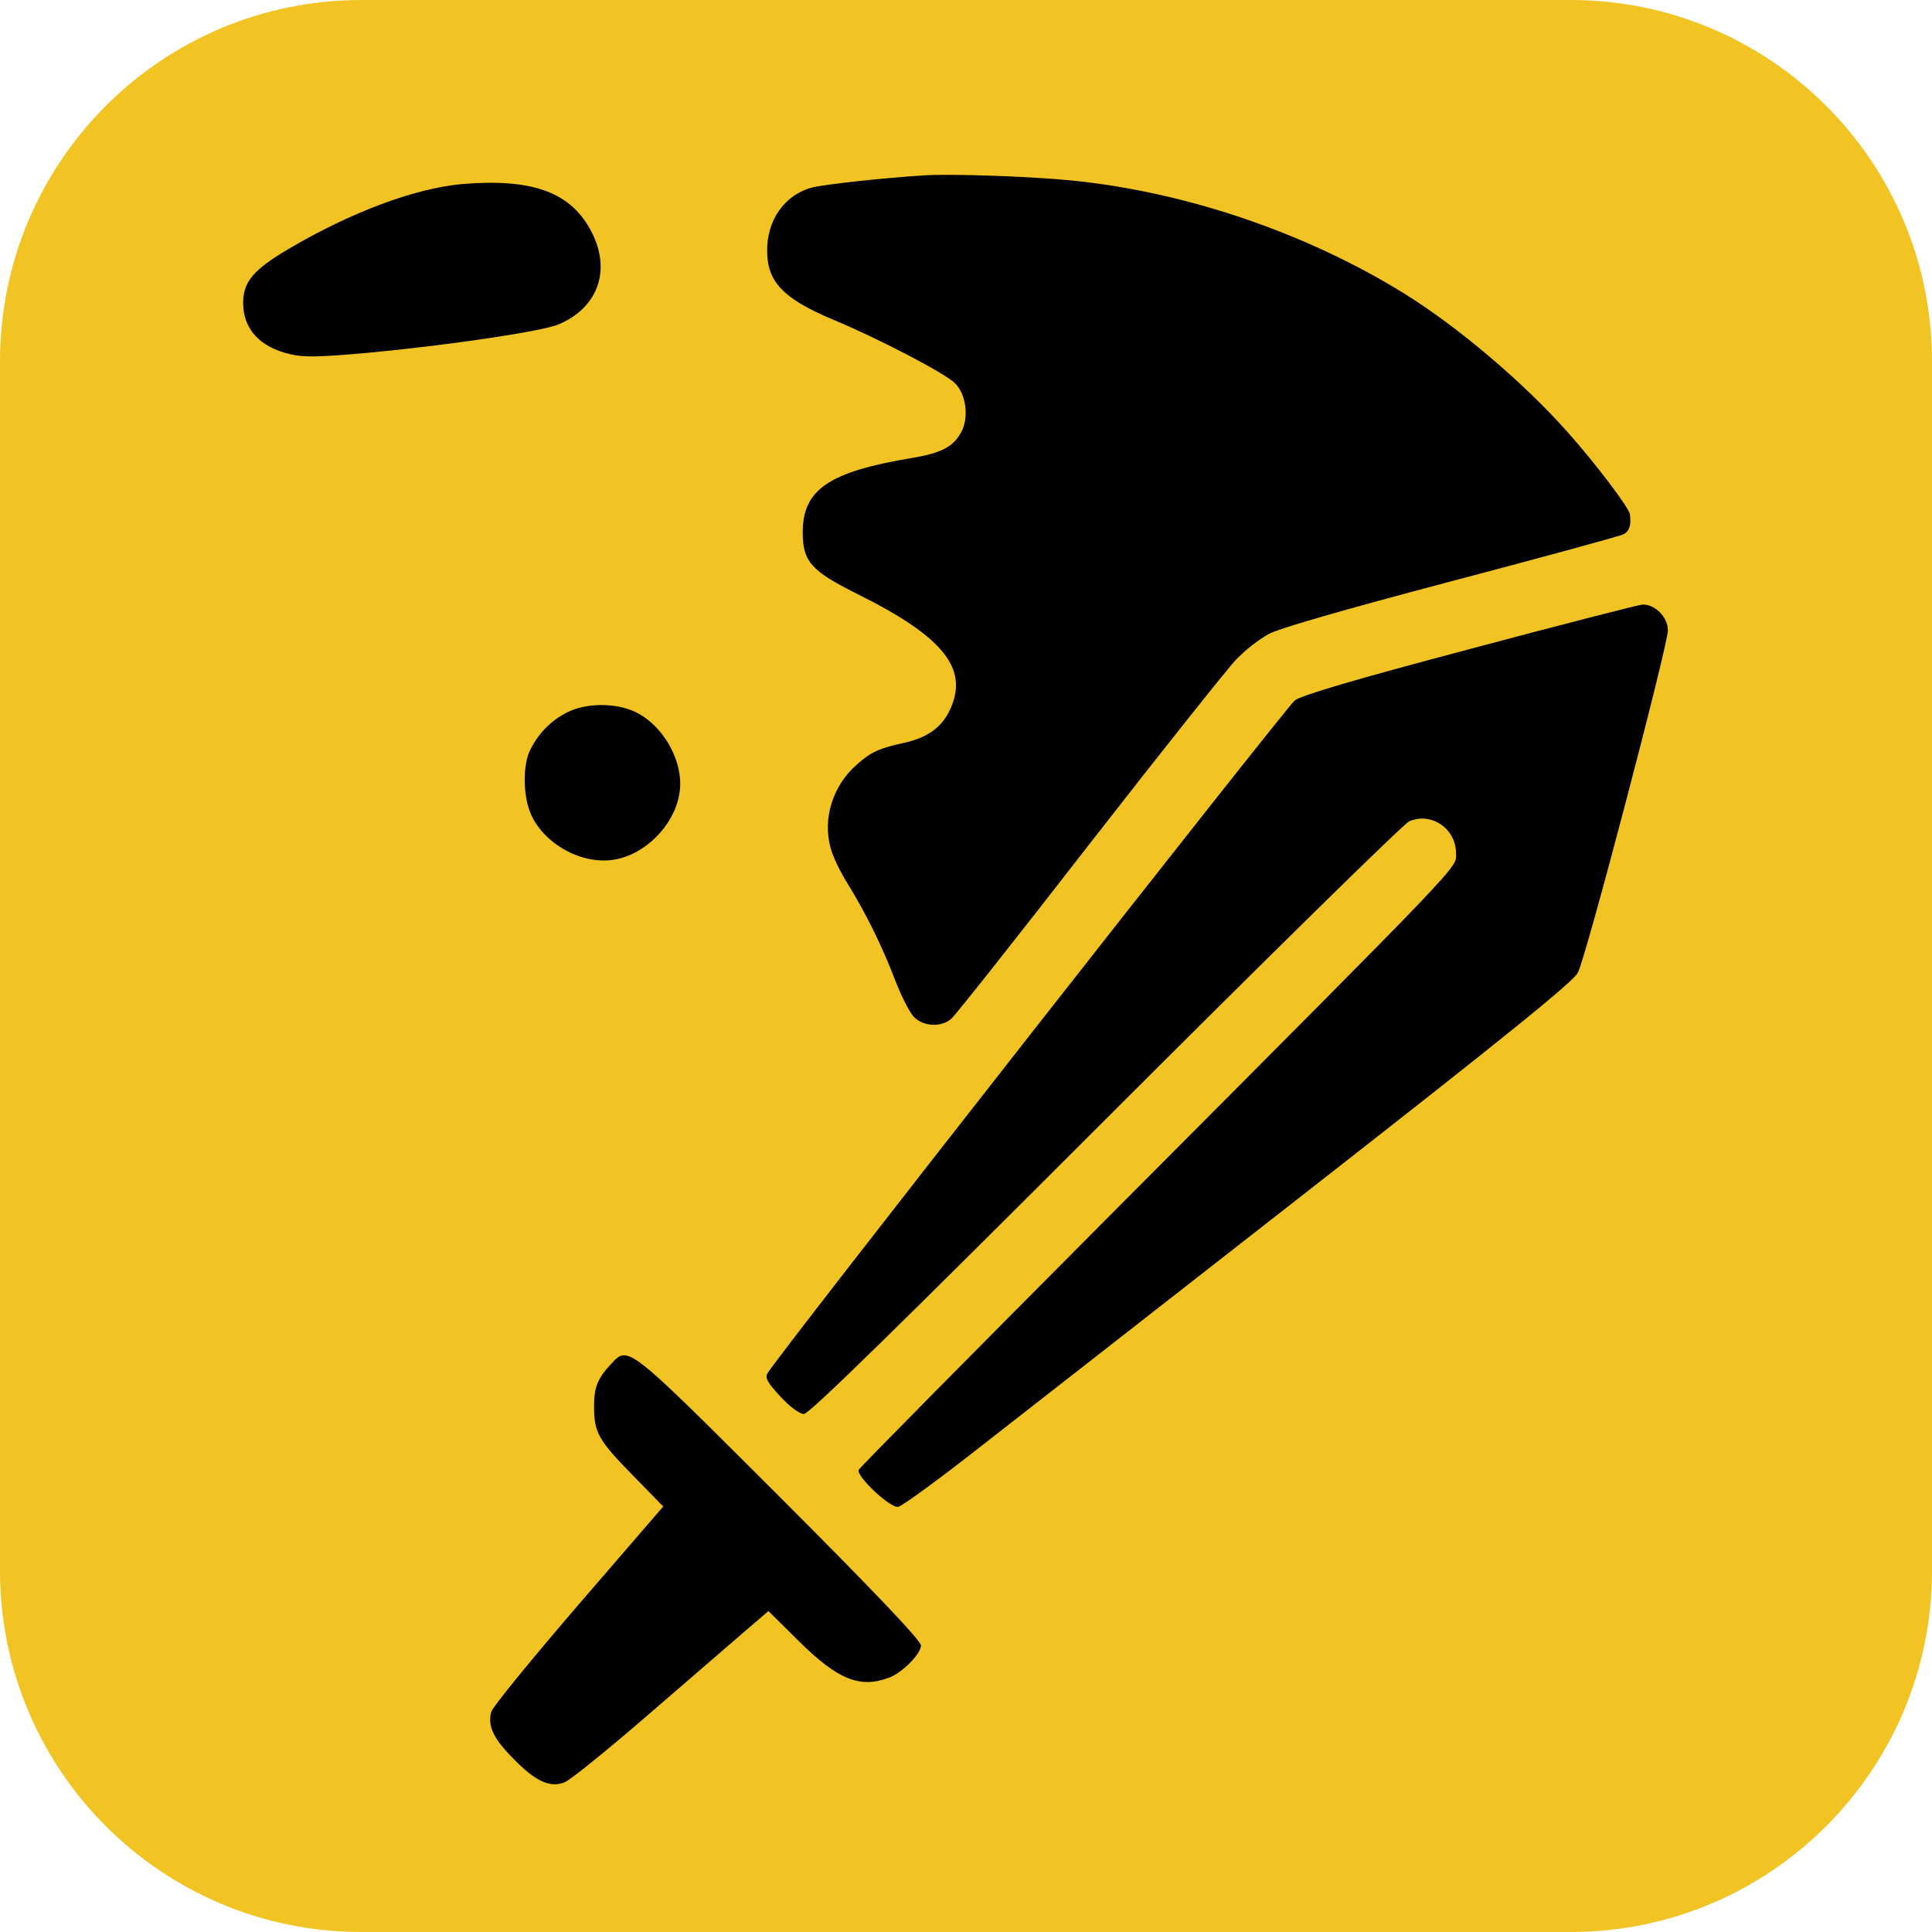
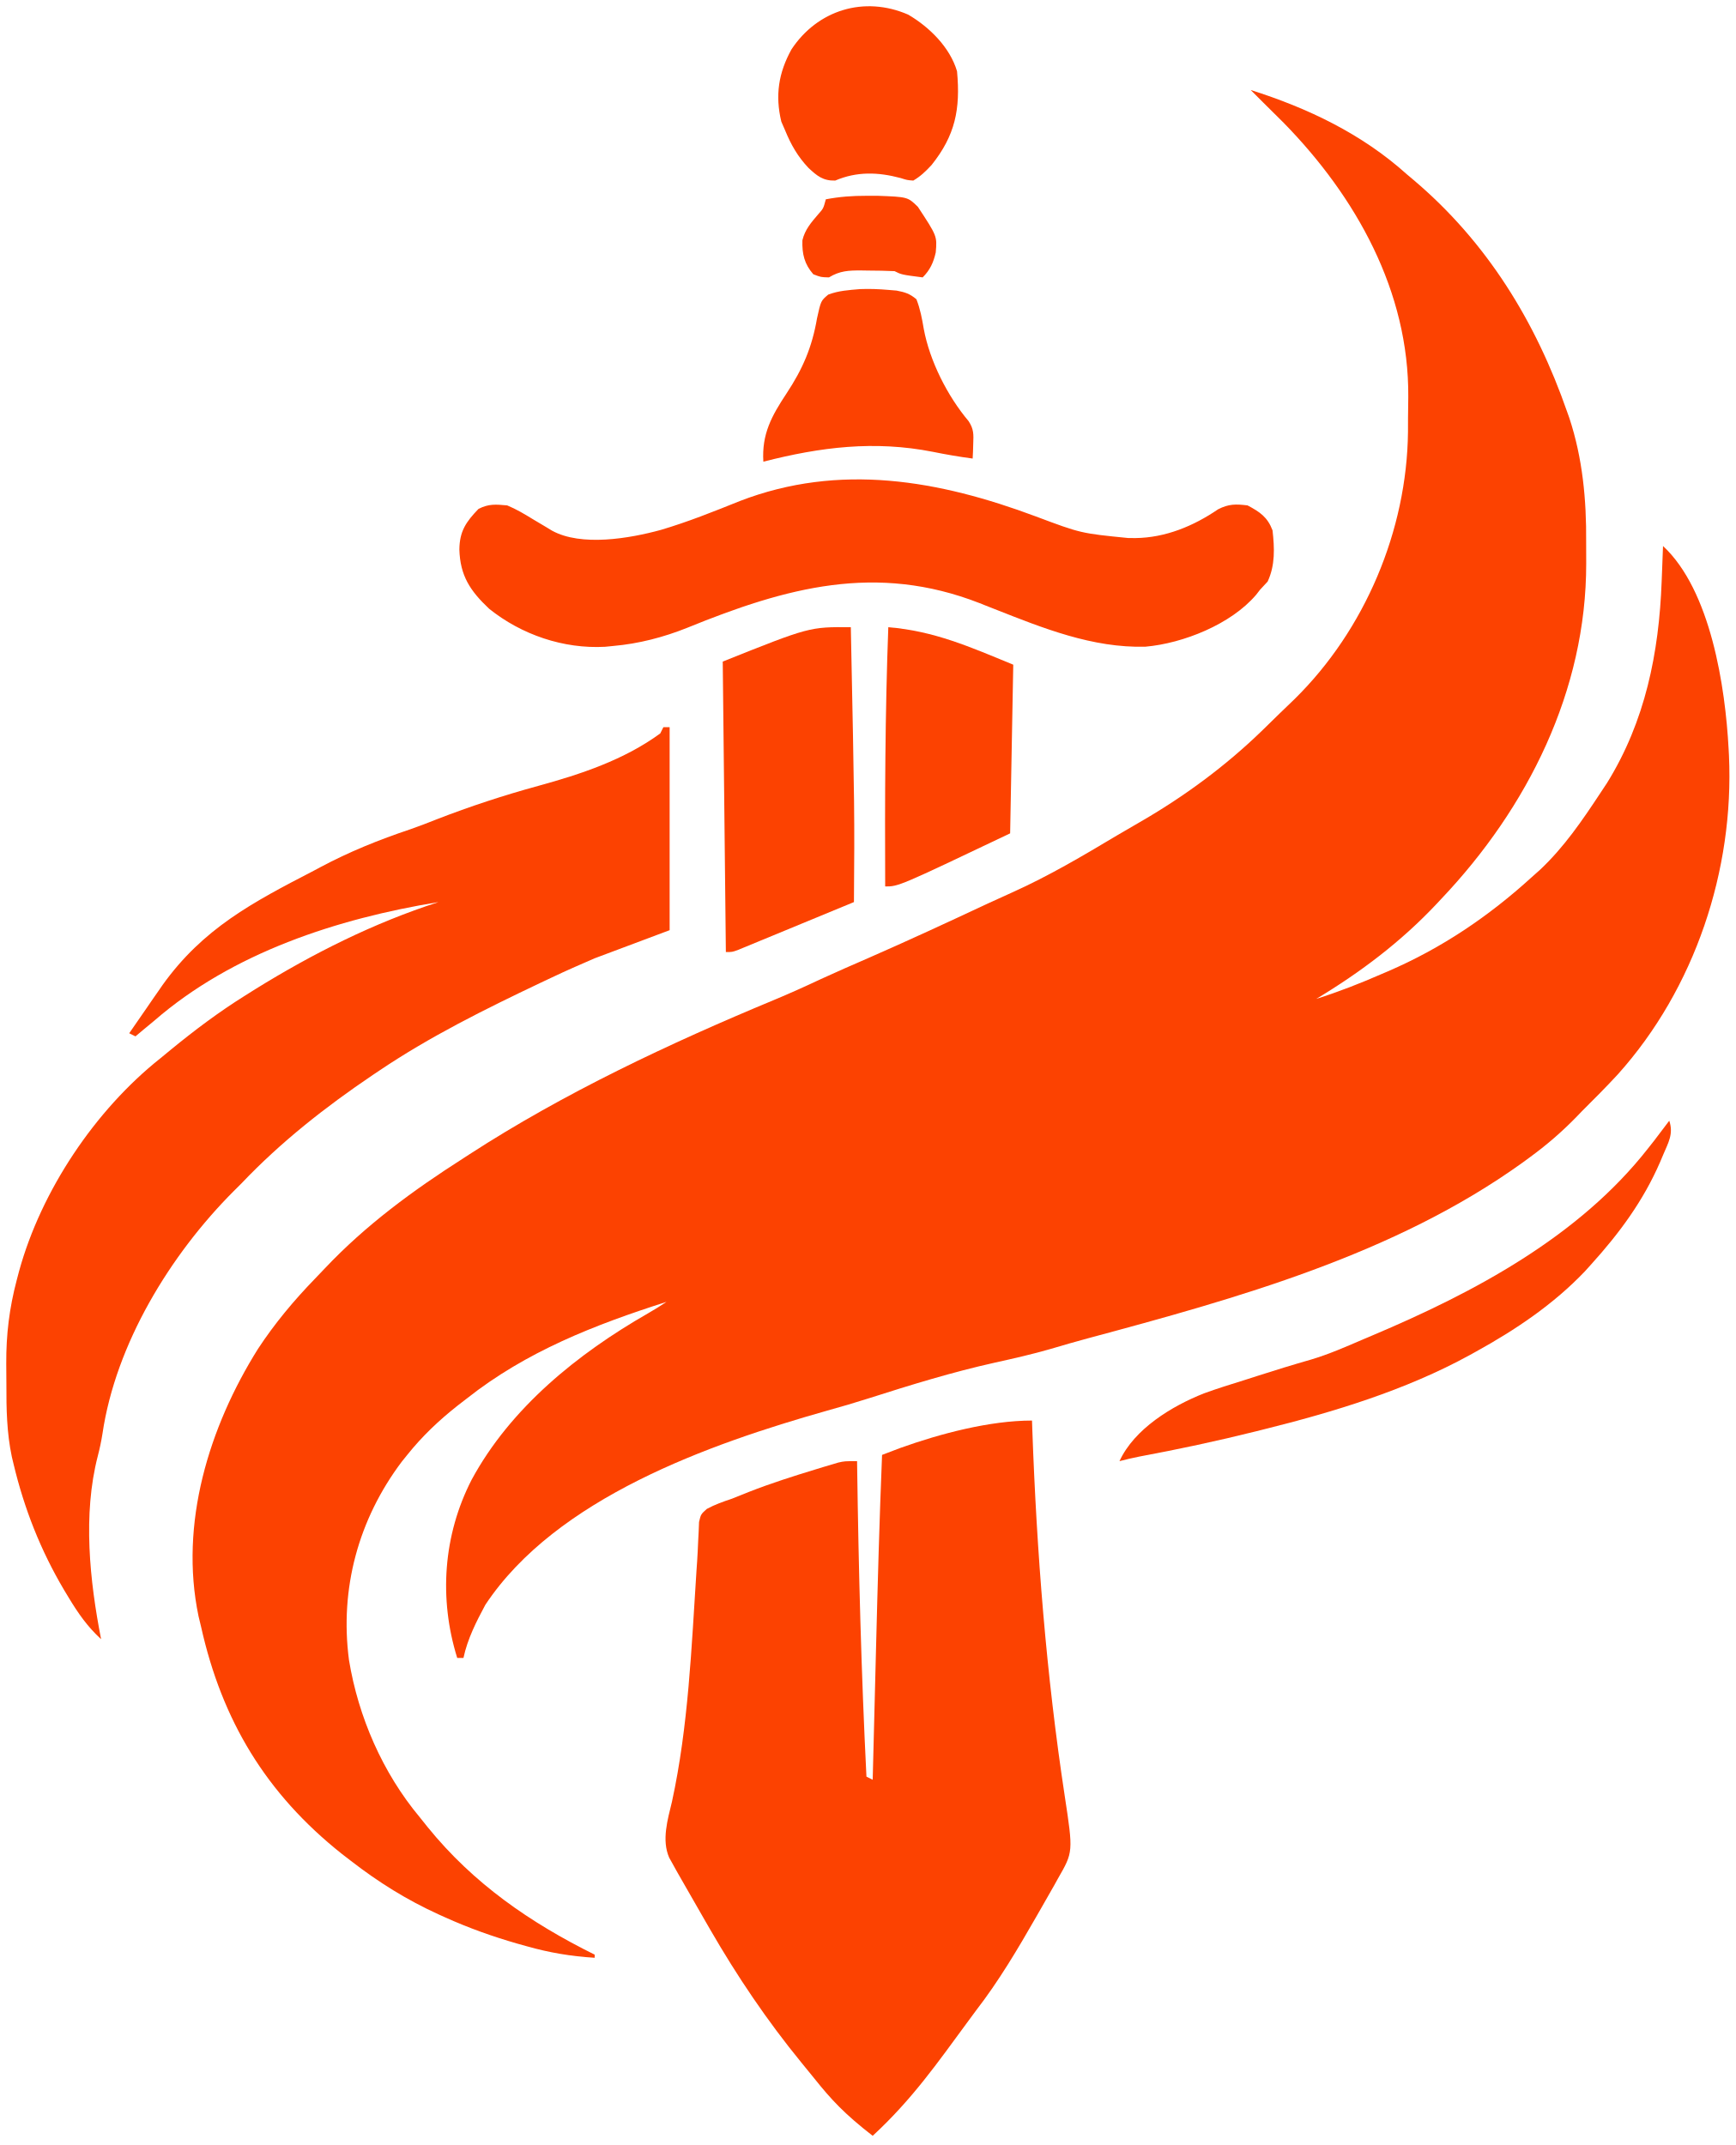
- <svg xmlns="http://www.w3.org/2000/svg" id="Layer_1" data-name="Layer 1" viewBox="0 0 912.5 912.5">
-   <defs>
-     <style>.cls-1{fill:#f2c423;}.cls-2{fill:#010101;}</style>
-   </defs>
-   <rect class="cls-1" width="912.5" height="912.5" rx="170.65" />
-   <path class="cls-2" d="M480.27,127.29c-20.52,1.32-47.11,4.27-53,5.75-13,3.44-21.5,15.59-21.18,30.36.17,14.29,7.72,22.16,30.7,31.85,21.67,9,53.18,25.44,58,30.2,5.25,5.09,6.73,16.25,2.95,23.15s-9.36,9.85-23.15,12.15c-39.39,6.56-51.7,14.93-51.7,35.12,0,13.79,3.94,18.22,25.61,29.06,41.69,20.68,53.51,35.95,43.33,56-3.94,7.55-10.67,12.15-21.34,14.45-11.33,2.46-15.43,4.27-22,10.17-11.33,9.85-16.26,25.28-12.48,39.24,1,4.1,4.76,11.82,8.21,17.23a273.3,273.3,0,0,1,22.16,45c2.95,7.71,7.06,15.76,9,17.73,4.43,4.59,13,5.09,17.72.82,1.81-1.48,31.19-38.58,65.17-82.41,34.14-43.82,65.33-83.05,69.44-87.32A75.48,75.48,0,0,1,642.78,344c5.09-2.79,36.6-11.82,86.5-25,43-11.33,79.62-21.34,81.26-22.16,2.79-1.48,3.77-4.43,3-9.52-.33-3-16.25-24-29.38-38.74-21-23.64-52-49.9-77.48-65.66-46-28.4-102.59-47.77-156.6-53.19C530.66,127.78,493.07,126.47,480.27,127.29Z" transform="translate(-43.75 -44.47)" />
-   <path class="cls-2" d="M262,131.4c-22.16,2-52.2,13.13-81.74,30.53-16.75,9.85-21.67,15.59-21.67,25.6,0,12.32,7.88,21,22.49,24.3,6.23,1.48,14.28,1.31,37.42-.82,38.08-3.61,80.93-10,89-13.3,18.39-7.71,24.95-25.11,15.92-43.17C313.82,135.34,295.6,128.61,262,131.4Z" transform="translate(-43.75 -44.47)" />
-   <path class="cls-2" d="M738,351c-55.15,14.61-79.44,21.83-82.73,24.29-4.26,3.45-245.56,311.06-249,317.79-1.31,2.14,0,4.44,6.07,11,4.6,4.93,9,8.21,11.16,8.21,2.47,0,45.64-42.35,142.16-138.87,76.33-76.33,141-139.86,143.63-141,10.5-4.6,22.16,3.44,22.16,15.1,0,7.22,6.73.16-161.69,169.23-65.82,66.16-120.16,121-120.48,122-1,3.12,15.1,18.22,18.71,17.4,1.8-.33,18.06-12.15,36.11-26.27s89-69.43,157.42-122.94C754.4,534.38,786.9,508.12,789,503.85c3.94-7.55,42.52-154.63,42.52-161.69,0-6.23-6.24-12.47-12.15-12.14C817.6,330.18,780.83,339.54,738,351Z" transform="translate(-43.75 -44.47)" />
-   <path class="cls-2" d="M311.69,380.9a38.5,38.5,0,0,0-18.06,19c-3.12,7.55-2.62,21.51,1,29.39,6.4,14.11,24.29,23.8,39.39,21.17,14.45-2.46,27.91-15.92,30.53-30.69,2.8-14.61-7.22-32.83-21.17-39.24C334.18,376.31,320.39,376.47,311.69,380.9Z" transform="translate(-43.75 -44.47)" />
-   <path class="cls-2" d="M332.21,688.85c-6.24,6.73-7.88,10.83-7.88,20,0,12.15,2,15.76,18.05,32.18L357,756,316.78,802.6c-22,25.61-40.55,48.26-41,50.4-1.81,6.73,1,12.63,10.51,22.16,10.34,10.67,17.23,13.78,24,11.16,2.46-.82,20.52-15.43,40.05-32.34,19.7-17.07,40.38-34.8,46-39.72l10.34-8.87,14.28,14.12c18.38,18.22,28.89,22.49,42.51,17.4,6.4-2.3,15.27-11.33,15.27-15.27,0-2.3-22.82-26.26-66.81-70.25C339.27,678.83,340.58,679.82,332.21,688.85Z" transform="translate(-43.75 -44.47)" />
+ <svg xmlns="http://www.w3.org/2000/svg" version="1.1" width="555.623" height="686.758" id="svg20">
+   <defs id="defs20" />
+   <path d="m 400.363,28.814 c 18.354,5.812 35.617,14.056 50,27 l 2.055,1.73 c 23.549,19.908 39.195,45.382 49.258,74.332 l 0.698,1.959 c 4.26,12.904 5.493,26.205 5.38,39.708 -0.016,2.27 -10e-6,4.539 0.019,6.81 0.058,40.758 -18.765,78.319 -46.41,107.461 l -1.4,1.499 c -11.397,12.136 -24.349,21.926 -38.6,30.501 7.188,-2.276 14.092,-4.981 21,-8 l 1.907,-0.815 c 17.183,-7.4 32.286,-17.595 46.093,-30.185 l 2.598,-2.312 c 7.746,-7.267 13.581,-15.865 19.402,-24.688 l 2.07,-3.129 c 12.228,-19.713 16.646,-41.653 17.492,-64.496 l 0.131,-3.332 c 0.105,-2.681 0.207,-5.362 0.307,-8.043 15.282,14.226 19.945,45.089 21,65 l 0.112,2.103 c 1.676,36.685 -10.913,74.576 -35.558,102.035 -3.744,4.061 -7.64,7.966 -11.554,11.862 l -1.788,1.855 c -4.658,4.784 -9.511,8.957 -14.9,12.895 l -2.473,1.809 c -40.874,29.308 -91.095,43.266 -139.047,56.14 -3.949,1.063 -7.872,2.199 -11.793,3.363 -5.888,1.707 -11.83,3.051 -17.812,4.375 -13.696,3.044 -26.966,7.141 -40.322,11.406 -4.517,1.437 -9.042,2.782 -13.615,4.031 -37.569,10.647 -86.575,27.926 -109.25,62.125 -2.909,5.424 -5.716,10.943 -7,17 h -2 c -5.936,-19.044 -4.466,-39.346 4.617,-57.055 12.468,-23.054 34,-40.394 56.407,-53.238 2.034,-1.166 4.026,-2.407 5.977,-3.707 -22.952,7.329 -44.918,15.888 -64,31 l -2.828,2.18 c -6.058,4.783 -11.349,9.792 -16.172,15.82 l -1.766,2.191 c -13.878,18.473 -19.88,40.607 -16.887,63.46 2.993,18.243 10.782,36.135 22.653,50.349 0.852,1.063 1.704,2.127 2.555,3.191 14.627,18.046 32.764,30.559 53.445,40.809 v 1 c -7.528,-0.461 -14.498,-1.632 -21.75,-3.688 l -2.899,-0.811 c -8.042,-2.307 -15.72,-5.048 -23.351,-8.501 l -1.958,-0.882 c -10.185,-4.649 -19.201,-10.266 -28.041,-17.118 l -2.965,-2.285 C 85.13,574.23 71.046,550.783 64.363,520.814 l -0.812,-3.367 c -6.18,-29.612 3.329,-60.518 19.021,-85.562 5.345,-8.153 11.502,-15.514 18.285,-22.513 1.035,-1.07 2.062,-2.147 3.084,-3.229 13.179,-13.962 28.285,-25.026 44.423,-35.329 l 1.854,-1.206 c 30.448,-19.737 64.122,-35.548 97.54,-49.446 5.086,-2.117 10.092,-4.368 15.074,-6.719 4.998,-2.306 10.049,-4.489 15.094,-6.691 12.892,-5.642 25.651,-11.549 38.393,-17.521 2.574,-1.197 5.155,-2.37 7.748,-3.525 11.684,-5.246 22.604,-11.715 33.588,-18.281 2.291,-1.362 4.593,-2.699 6.908,-4.02 14.364,-8.255 27.773,-18.117 39.648,-29.676 4.388,-4.329 6.485,-6.319 10.215,-9.914 22.549,-22.189 35.95,-54.031 36.298,-85.527 0.007,-1.491 0.011,-2.982 0.01,-4.474 0.004,-2.234 0.041,-4.465 0.079,-6.699 0.264,-33.84 -16.745,-64.13 -39.875,-87.781 -2.179,-2.186 -4.373,-4.356 -6.574,-6.52 -1.334,-1.332 -2.668,-2.665 -4,-4 z" fill="#fdfcfc" id="path2" style="display:inline;fill:#fc4201;fill-opacity:1" />
+   <path d="m 330.363,454.814 0.104,3.014 c 1.407,39.201 4.461,78.383 10.372,117.178 2.728,17.935 2.728,17.935 -2.163,26.432 l -1.197,2.163 c -1.35,2.417 -2.73,4.815 -4.115,7.212 l -1.573,2.752 c -5.994,10.458 -12.044,20.7 -19.427,30.248 -0.924,1.248 -1.846,2.498 -2.766,3.75 -9.382,12.734 -17.567,24.568 -30.234,36.25 -9.084,-7.04 -13.335,-11.661 -18.709,-18.393 -1.37,-1.706 -2.757,-3.397 -4.146,-5.087 -10.956,-13.402 -20.492,-27.538 -29.145,-42.52 l -1.523,-2.637 c -2.669,-4.629 -5.328,-9.264 -7.973,-13.906 l -1.318,-2.313 -1.186,-2.144 -1.142,-2.044 c -2.481,-5.653 -0.475,-12.238 0.892,-17.956 5.26,-24.109 6.258,-49.532 7.855,-74.109 l 0.205,-2.931 c 0.134,-2.092 0.237,-4.187 0.319,-6.282 l 0.168,-3.263 0.116,-2.939 c 0.587,-2.475 0.587,-2.475 2.49,-4.185 2.627,-1.418 5.267,-2.34 8.097,-3.29 1.804,-0.723 3.607,-1.445 5.411,-2.168 7,-2.742 14.15,-5.02 21.339,-7.207 l 2.599,-0.797 2.448,-0.727 2.167,-0.646 c 2.036,-0.456 2.036,-0.456 6.036,-0.456 l 0.025,1.778 c 0.463,33.105 1.32,66.154 2.975,99.222 l 2,1 0.069,-2.742 c 0.219,-8.659 0.439,-17.319 0.661,-25.978 0.114,-4.448 0.227,-8.897 0.34,-13.345 0.521,-20.65 1.09,-41.294 1.93,-61.935 1.254,-0.48 2.508,-0.957 3.763,-1.434 l 2.117,-0.806 c 12.71,-4.556 28.607,-8.76 42.12,-8.76 z" fill="#fdfbfb" id="path3" style="fill:#fc4201;fill-opacity:1" />
+   <path d="m 212.363,232.814 h 2 v 65 l -24,9 c -4.702,2.023 -9.325,4.052 -13.938,6.25 l -3.497,1.648 c -17.702,8.413 -35.288,17.135 -51.565,28.102 l -2.042,1.369 c -15.107,10.198 -29.377,21.412 -41.958,34.631 l -2.535,2.531 c -20.35,20.382 -37.788,48.95 -42.031,77.711 -0.382,2.43 -0.877,4.755 -1.496,7.133 -4.83,18.677 -2.602,39.89 1.062,58.625 -4.348,-3.979 -7.339,-8.279 -10.375,-13.312 l -1.454,-2.406 C 13.044,496.446 7.775,483.115 4.363,468.814 l -0.569,-2.367 c -1.632,-7.714 -1.77,-15.372 -1.747,-23.22 0.003,-2.212 -0.02,-4.422 -0.046,-6.634 -0.041,-9.334 0.972,-17.711 3.361,-26.779 l 0.738,-2.802 c 7.074,-25.772 24.327,-51.583 45.262,-68.198 1.135,-0.933 2.269,-1.866 3.402,-2.801 7.58,-6.207 15.283,-11.996 23.598,-17.199 l 3.34,-2.102 c 18.508,-11.463 37.91,-21.204 58.66,-27.898 -32.351,5.31 -65.877,16.169 -91,38 -1.207,1.002 -2.415,2.002 -3.625,3 l -2.375,2 -2,-1 c 1.948,-2.841 3.91,-5.671 5.875,-8.5 l 1.684,-2.457 1.621,-2.324 1.492,-2.158 c 12.978,-18.135 28.861,-26.477 48.329,-36.561 l 2.083,-1.114 c 9.396,-5.016 18.879,-8.836 28.97,-12.216 2.828,-0.974 5.604,-2.07 8.385,-3.17 10.655,-4.133 21.478,-7.688 32.501,-10.701 13.634,-3.735 27.519,-8.344 39.062,-16.799 z" fill="#fdfbfa" id="path4" style="fill:#fc4201;fill-opacity:1" />
+   <path d="m 331.671,165.377 c 14.342,5.376 14.342,5.376 29.441,6.875 0.772,0.007 1.544,0.014 2.34,0.021 9.602,-0.105 18.597,-3.831 26.473,-9.209 3.392,-1.739 5.671,-1.713 9.438,-1.25 4.004,2.115 6.394,3.761 8,8 0.634,5.707 0.873,11.113 -1.562,16.375 -0.804,0.866 -1.609,1.732 -2.438,2.625 -0.416,0.536 -0.833,1.073 -1.262,1.625 -8.022,9.433 -23.348,15.545 -35.434,16.613 -16.955,0.459 -32.794,-5.944 -48.312,-12.062 -1.481,-0.582 -1.481,-0.582 -2.992,-1.176 -0.591,-0.236 -1.181,-0.473 -1.79,-0.717 -33.127,-12.921 -61.859,-5.024 -93.562,7.892 -7.522,3.025 -15.562,5.115 -23.648,5.824 -0.884,0.088 -1.769,0.175 -2.68,0.266 -13.29,0.729 -26.747,-3.858 -37.109,-12.18 -6.066,-5.723 -9.275,-10.561 -9.523,-18.961 0.06,-5.831 2.12,-8.857 6.125,-13 3.262,-1.677 5.536,-1.452 9.188,-1.125 2.924,1.204 5.56,2.784 8.25,4.438 1.4,0.834 2.801,1.666 4.203,2.496 0.61,0.372 1.22,0.744 1.849,1.127 9.419,5.212 24.946,2.504 34.894,-0.218 8.598,-2.544 16.945,-5.883 25.254,-9.233 31.995,-12.337 63.765,-6.679 94.859,4.953 z" fill="#FDFBFA" id="path5" style="fill:#fc4201;fill-opacity:1" />
+   <path d="m 272.363,200.814 c 1.21,59.47 1.21,59.47 1,88 -5.516,2.283 -11.033,4.562 -16.553,6.836 -1.878,0.775 -3.756,1.551 -5.634,2.328 -2.694,1.115 -5.39,2.226 -8.087,3.336 -0.843,0.35 -1.686,0.7 -2.554,1.061 -0.781,0.32 -1.561,0.641 -2.366,0.971 -1.033,0.426 -1.033,0.426 -2.086,0.861 -1.721,0.607 -1.721,0.607 -3.721,0.607 -0.33,-30.69 -0.66,-61.38 -1,-93 27.789,-11.116 27.789,-11.116 41,-11 z" fill="#FDFBFA" id="path6" style="fill:#fc4201;fill-opacity:1" />
+   <path d="m 534.363,358.814 c 1.406,4.218 -0.282,6.97 -1.938,10.875 l -0.972,2.306 c -5.41,12.481 -13.019,22.783 -22.091,32.819 l -1.988,2.207 c -10.071,10.588 -22.275,18.781 -35.012,25.793 l -1.833,1.018 c -20.684,11.334 -43.63,18.256 -66.417,23.919 l -2.079,0.52 c -12.401,3.095 -24.863,5.755 -37.429,8.097 -2.101,0.418 -4.168,0.907 -6.241,1.446 4.752,-10.334 16.758,-17.64 27.071,-21.711 4.183,-1.526 8.425,-2.853 12.679,-4.164 1.442,-0.462 2.883,-0.925 4.324,-1.391 5.707,-1.833 11.427,-3.598 17.191,-5.242 5.763,-1.713 11.222,-4.11 16.734,-6.492 l 2.973,-1.255 c 32.493,-13.732 66.082,-31.557 88.277,-59.933 l 1.953,-2.48 c 1.617,-2.098 3.215,-4.208 4.797,-6.332 z" fill="#fdf9f7" id="path7" style="fill:#fc4201;fill-opacity:1" />
+   <path d="m 284.363,200.814 c 14.665,1.2 26.106,6.279 40,12 -0.33,17.82 -0.66,35.64 -1,54 -35.7,17 -35.7,17 -40,17 -0.114,-27.687 -0.036,-55.33 1,-83 z" fill="#FDFCFB" id="path8" style="fill:#fc4201;fill-opacity:1" />
+   <path d="m 290.738,4.689 c 6.778,3.967 13.366,10.466 15.625,18.125 1.131,12.164 -0.586,20.571 -8.184,30.055 -1.853,1.985 -3.47,3.569 -5.816,4.945 -1.973,-0.145 -1.973,-0.145 -4.062,-0.812 -7.256,-1.931 -13.995,-2.144 -20.938,0.812 -3.9,0.103 -5.825,-1.506 -8.562,-4.062 -3.419,-3.627 -5.555,-7.35 -7.438,-11.938 -0.412,-0.949 -0.825,-1.897 -1.25,-2.875 -2.011,-8.381 -0.906,-15.59 3.25,-23.125 8.304,-12.577 23.263,-17.28 37.375,-11.125 z" fill="#FDFBFA" id="path9" style="fill:#fc4201;fill-opacity:1" />
+   <path d="m 275.304,92.56 c 3.067,-0.121 6.001,-0.01 9.059,0.254 1.317,0.11 1.317,0.11 2.66,0.223 2.704,0.523 4.226,0.996 6.34,2.777 1.224,3.136 1.785,6.143 2.344,9.461 1.914,10.322 7.596,21.537 14.355,29.555 1.677,2.559 1.608,4.206 1.488,7.234 -0.041,1.338 -0.041,1.338 -0.082,2.703 -0.035,0.675 -0.07,1.351 -0.105,2.047 -4.29,-0.573 -8.5,-1.292 -12.744,-2.156 -18.734,-3.684 -35.91,-1.543 -54.256,3.156 -0.553,-8.841 2.655,-14.645 7.438,-21.875 5.161,-7.823 8.159,-14.763 9.75,-24.062 1.232,-5.572 1.232,-5.572 3.578,-7.555 3.366,-1.271 6.612,-1.454 10.176,-1.762 z" fill="#FDFAF9" id="path10" style="fill:#fc4201;fill-opacity:1" />
+   <path d="m 277.3,62.689 c 1.746,-0.004 1.746,-0.004 3.527,-0.008 9.749,0.366 9.749,0.366 13.004,3.539 6.162,9.384 6.162,9.384 5.719,14.594 -0.725,3.223 -1.813,5.626 -4.188,8 -6.75,-0.875 -6.75,-0.875 -9,-2 -2.804,-0.125 -5.571,-0.185 -8.375,-0.188 -0.768,-0.012 -1.537,-0.024 -2.328,-0.037 -4.006,-0.01 -6.79,0.095 -10.297,2.225 -2.562,-0.062 -2.562,-0.062 -5,-1 -2.875,-3.271 -3.632,-6.524 -3.5,-10.875 0.807,-3.428 2.83,-5.729 5.09,-8.363 1.621,-1.816 1.621,-1.816 2.41,-4.762 4.365,-0.837 8.495,-1.135 12.938,-1.125 z" fill="#FDF9F7" id="path11" style="fill:#fc4201;fill-opacity:1" />
</svg>
